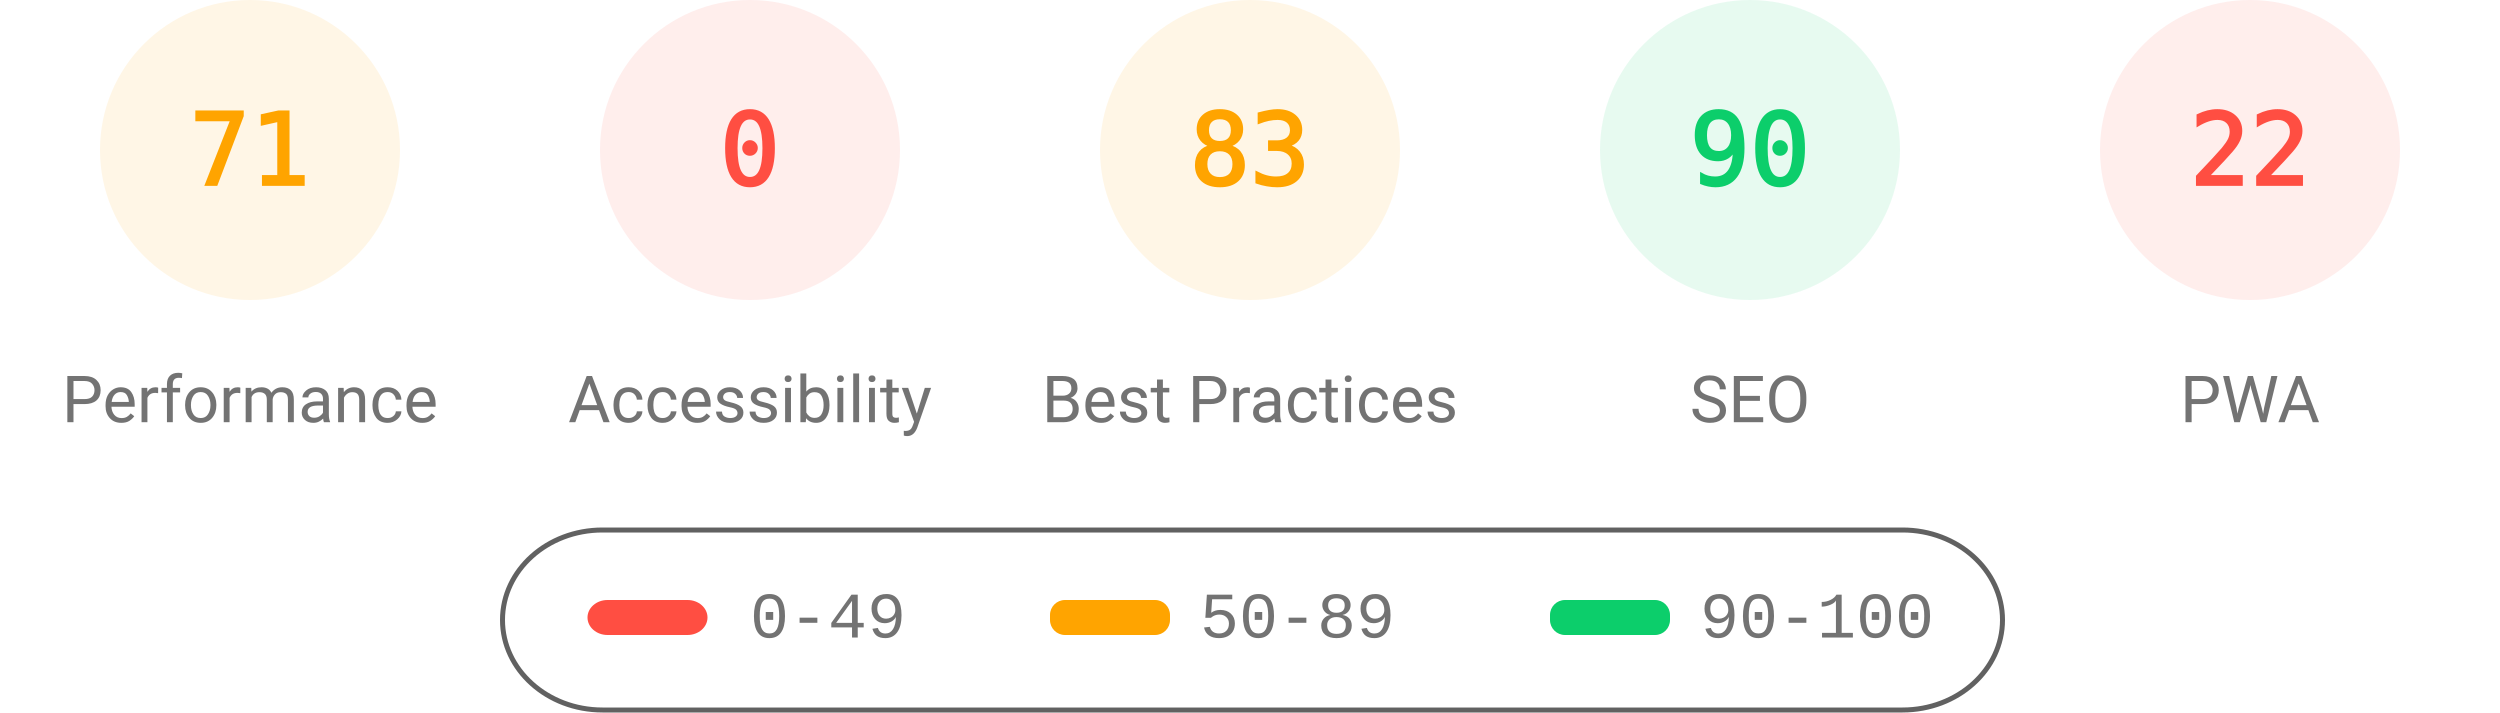
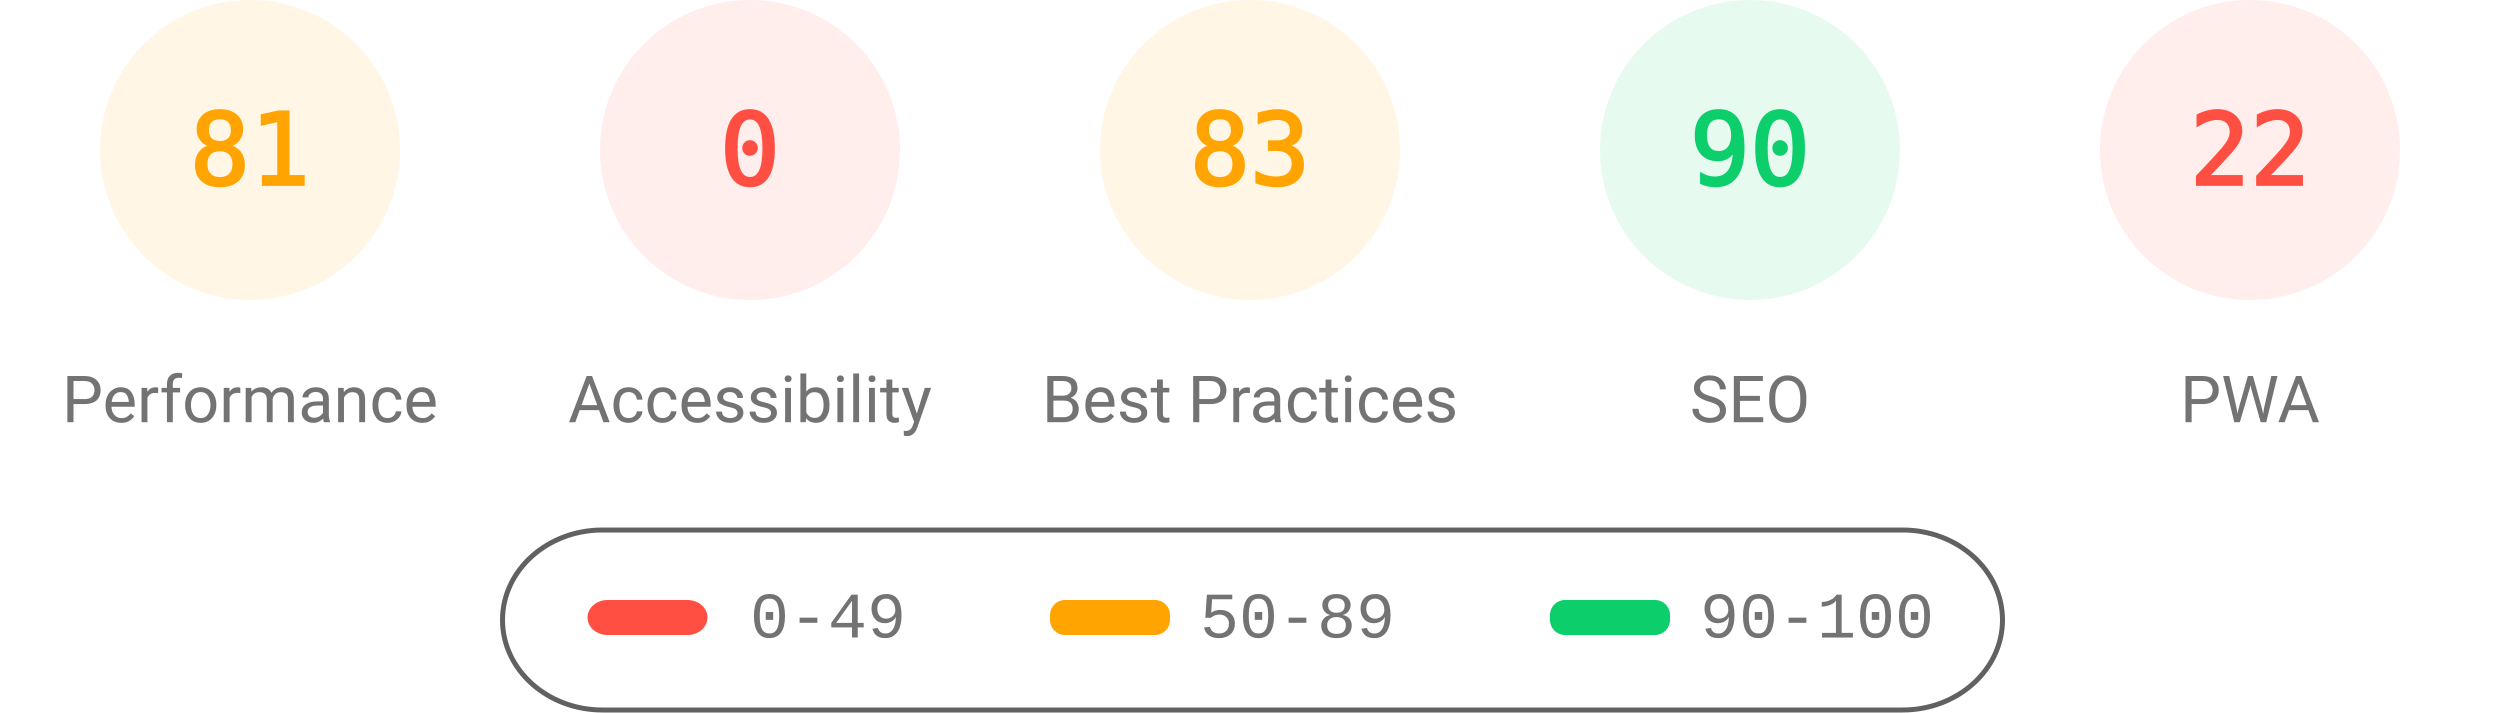
<svg xmlns="http://www.w3.org/2000/svg" fill="none" width="1000" height="285">
  <style>.gauge-base{opacity:.1}.gauge-arc{fill:none;animation-delay:250ms;stroke-linecap:round;transform:rotate(-90deg);transform-origin:100px 60px;animation:load-gauge 1s ease forwards}.guage-text{font-size:40px;font-family:monospace;text-align:center}.guage-red{color:#ff4e42;fill:#ff4e42;stroke:#ff4e42}.guage-orange{color:#ffa400;fill:#ffa400;stroke:#ffa400}.guage-green{color:#0cce6b;fill:#0cce6b;stroke:#0cce6b}.guage-undefined{color:#5c5c5c;fill:#5c5c5c;stroke:#5c5c5c}.guage-title{color:#737373;fill:#737373;stroke:none;font-size:26px;line-height:26px;font-family:Roboto,Halvetica,Arial,sans-serif}@keyframes load-gauge{from{stroke-dasharray:0 352.858}}</style>
  <svg class="guage-div guage-perf guage-orange" viewBox="0 0 200 200" width="200" height="200">
    <circle class="gauge-base" r="56" cx="100" cy="60" stroke-width="8" />
-     <circle class="gauge-arc guage-arc-1" r="56" cx="100" cy="60" stroke-width="8" style="stroke-dasharray:249.819,351.858" />
-     <text class="guage-text" x="100" y="60" alignment-baseline="central" dominant-baseline="central" text-anchor="middle">71</text>
+     <circle class="gauge-arc guage-arc-1" r="56" cx="100" cy="60" stroke-width="8" style="stroke-dasharray:285.005,351.858" />
+     <text class="guage-text" x="100" y="60" alignment-baseline="central" dominant-baseline="central" text-anchor="middle">81</text>
    <text class="guage-title" x="100" y="160" alignment-baseline="central" dominant-baseline="central" text-anchor="middle">Performance</text>
  </svg>
  <svg class="guage-div guage-acc guage-red" viewBox="0 0 200 200" width="200" height="200" x="200">
    <circle class="gauge-base" r="56" cx="100" cy="60" stroke-width="8" />
    <circle class="gauge-arc guage-arc-2" r="56" cx="100" cy="60" stroke-width="8" style="stroke-dasharray:0,351.858" />
    <text class="guage-text" x="100" y="60" alignment-baseline="central" dominant-baseline="central" text-anchor="middle">0</text>
    <text class="guage-title" x="100" y="160" alignment-baseline="central" dominant-baseline="central" text-anchor="middle">Accessibility</text>
  </svg>
  <svg class="guage-div guage-best guage-orange" viewBox="0 0 200 200" width="200" height="200" x="400">
    <circle class="gauge-base" r="56" cx="100" cy="60" stroke-width="8" />
    <circle class="gauge-arc guage-arc-3" r="56" cx="100" cy="60" stroke-width="8" style="stroke-dasharray:292.042,351.858" />
    <text class="guage-text" x="100" y="60" alignment-baseline="central" dominant-baseline="central" text-anchor="middle">83</text>
    <text class="guage-title" x="100" y="160" alignment-baseline="central" dominant-baseline="central" text-anchor="middle">Best Practices</text>
  </svg>
  <svg class="guage-div guage-seo guage-green" viewBox="0 0 200 200" width="200" height="200" x="600">
    <circle class="gauge-base" r="56" cx="100" cy="60" stroke-width="8" />
    <circle class="gauge-arc guage-arc-4" r="56" cx="100" cy="60" stroke-width="8" style="stroke-dasharray:316.672,351.858" />
    <text class="guage-text" x="100" y="60" alignment-baseline="central" dominant-baseline="central" text-anchor="middle">90</text>
    <text class="guage-title" x="100" y="160" alignment-baseline="central" dominant-baseline="central" text-anchor="middle">SEO</text>
  </svg>
  <svg class="guage-div guage-pwa guage-red" viewBox="0 0 200 200" width="200" height="200" x="800">
    <circle class="gauge-base" r="56" cx="100" cy="60" stroke-width="8" />
    <circle class="gauge-arc guage-arc-4" r="56" cx="100" cy="60" stroke-width="8" style="stroke-dasharray:77.409,351.858" />
    <text class="guage-text" x="100" y="60" alignment-baseline="central" dominant-baseline="central" text-anchor="middle">22</text>
    <text class="guage-title" x="100" y="160" alignment-baseline="central" dominant-baseline="central" text-anchor="middle">PWA</text>
  </svg>
  <svg width="604" height="76" x="200" y="210">
    <path fill="none" id="canvas_background" d="M-1-1h604v80H-1z" />
    <rect fill-opacity="0" stroke="#616161" stroke-width="2" rx="40" id="svg_2" height="72" width="600" y="2" x="1" fill="#000" />
    <rect stroke="#000" rx="8" id="svg_3" height="14" width="48" y="30" x="35" stroke-opacity="null" stroke-width="0" fill="#ff4e42" />
    <rect stroke="#000" rx="6" id="svg_4" height="14" width="48" y="30" x="220" stroke-opacity="null" stroke-width="0" fill="#ffa400" />
    <rect stroke="#000" rx="6" id="svg_5" height="14" width="48" y="30" x="420" stroke-opacity="null" stroke-width="0" fill="#0cce6b" />
    <text xml:space="preserve" text-anchor="start" font-family="'Courier New', Courier, monospace" font-size="26" id="svg_6" y="45" x="100" stroke-opacity="null" stroke-width="0" stroke="#000" fill="#737373">0-49</text>
    <text xml:space="preserve" text-anchor="start" font-family="'Courier New', Courier, monospace" font-size="26" id="svg_7" y="45" x="280" stroke-opacity="null" stroke-width="0" stroke="#000" fill="#737373">50-89</text>
    <text xml:space="preserve" text-anchor="start" font-family="'Courier New', Courier, monospace" font-size="26" id="svg_8" y="45" x="480" stroke-opacity="null" stroke-width="0" stroke="#000" fill="#737373">90-100</text>
  </svg>
</svg>
